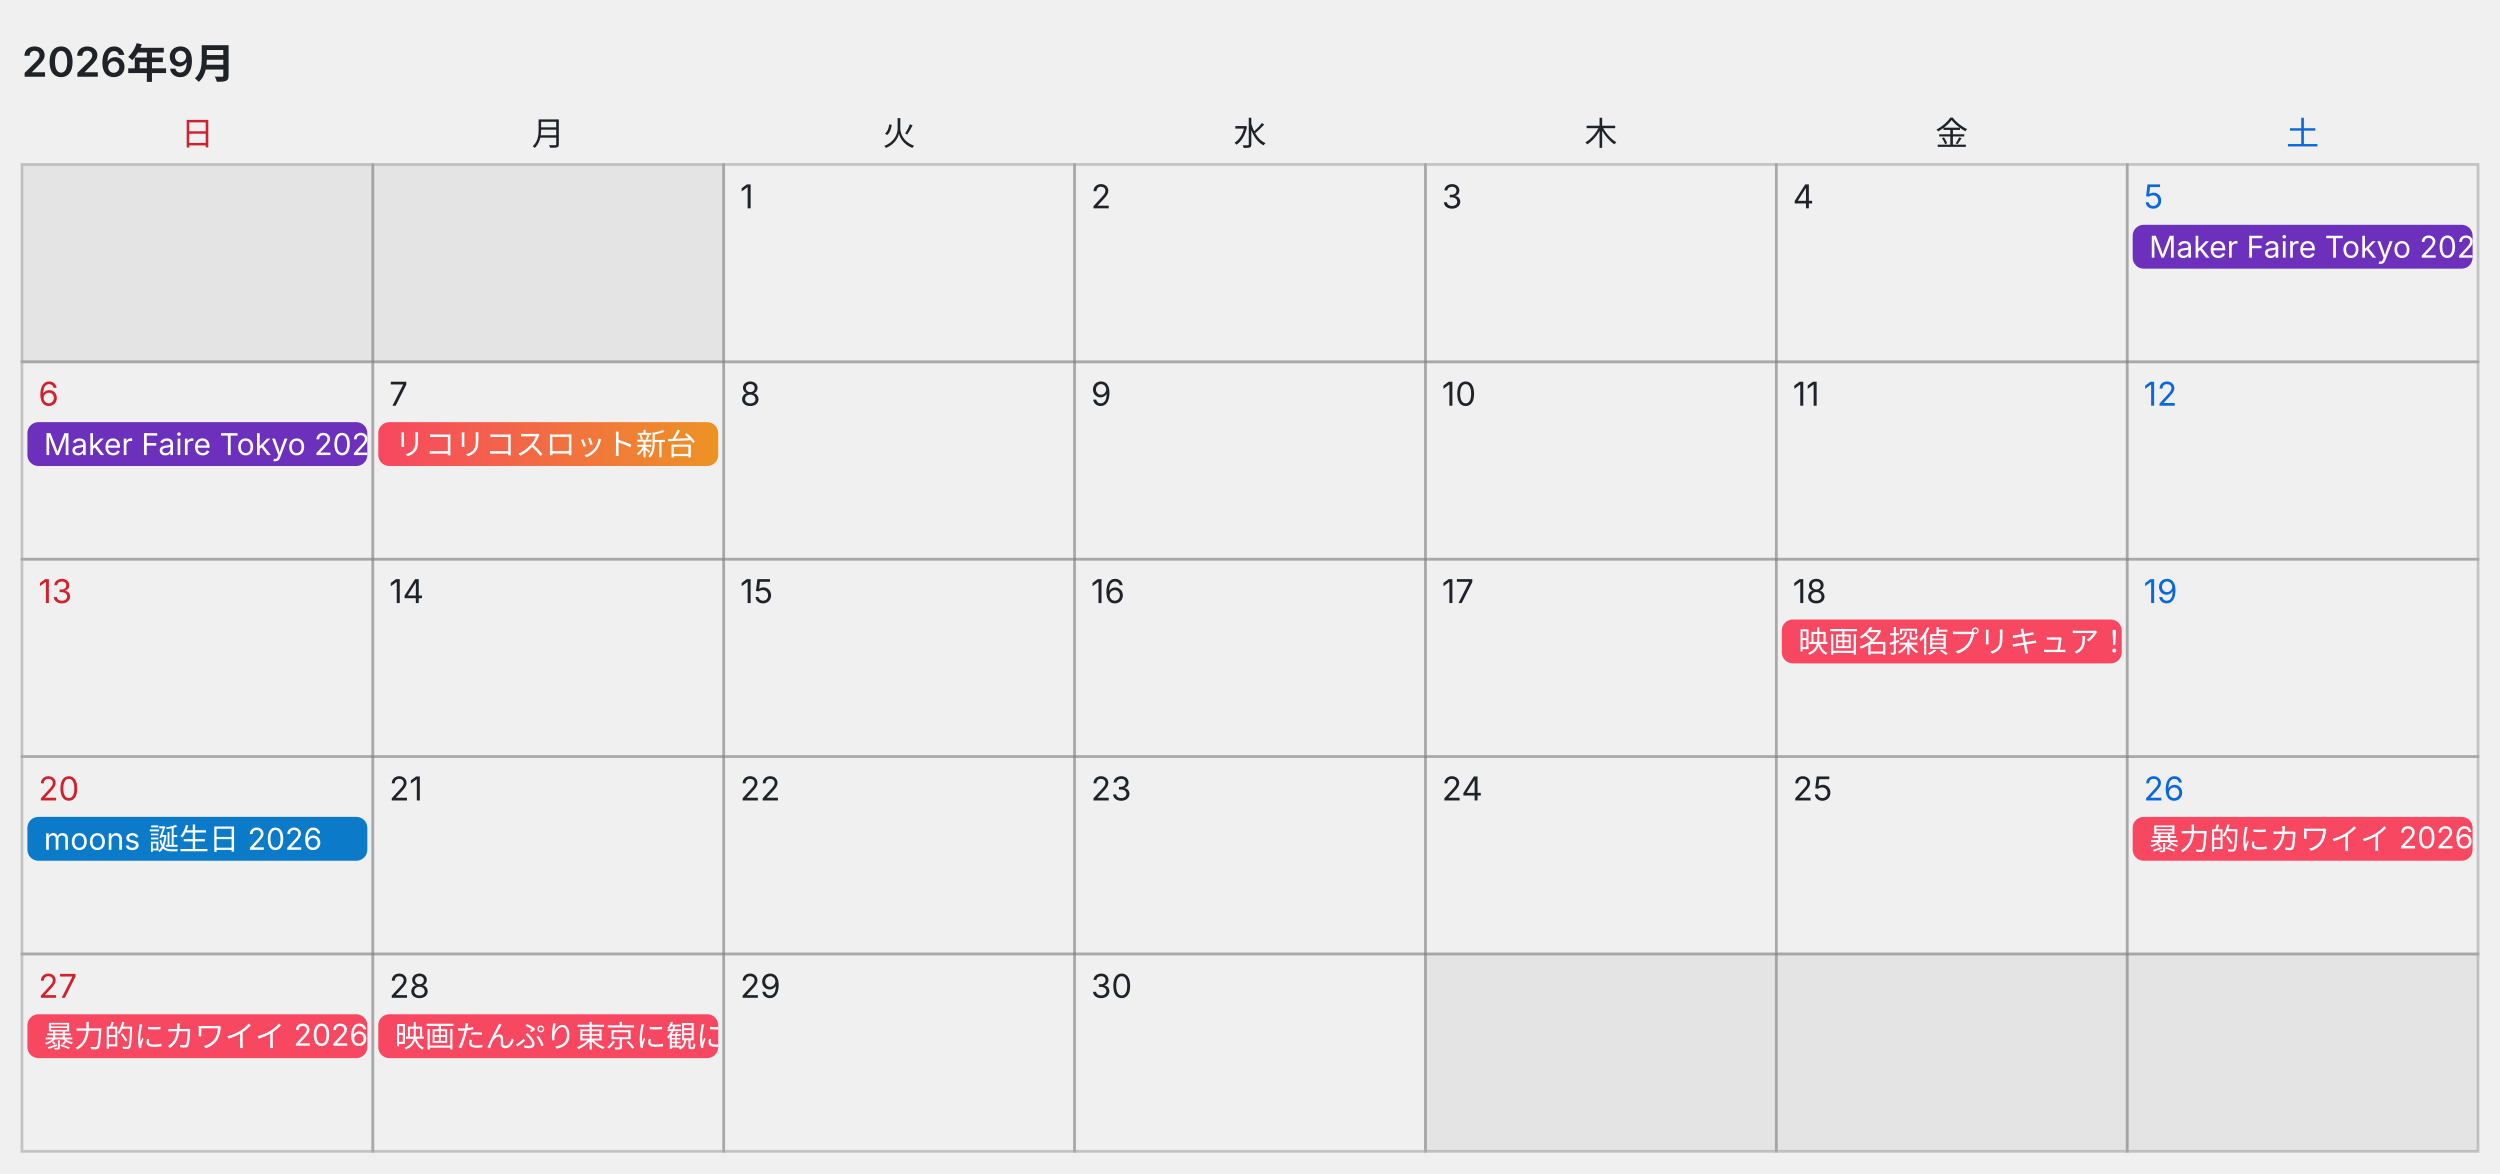
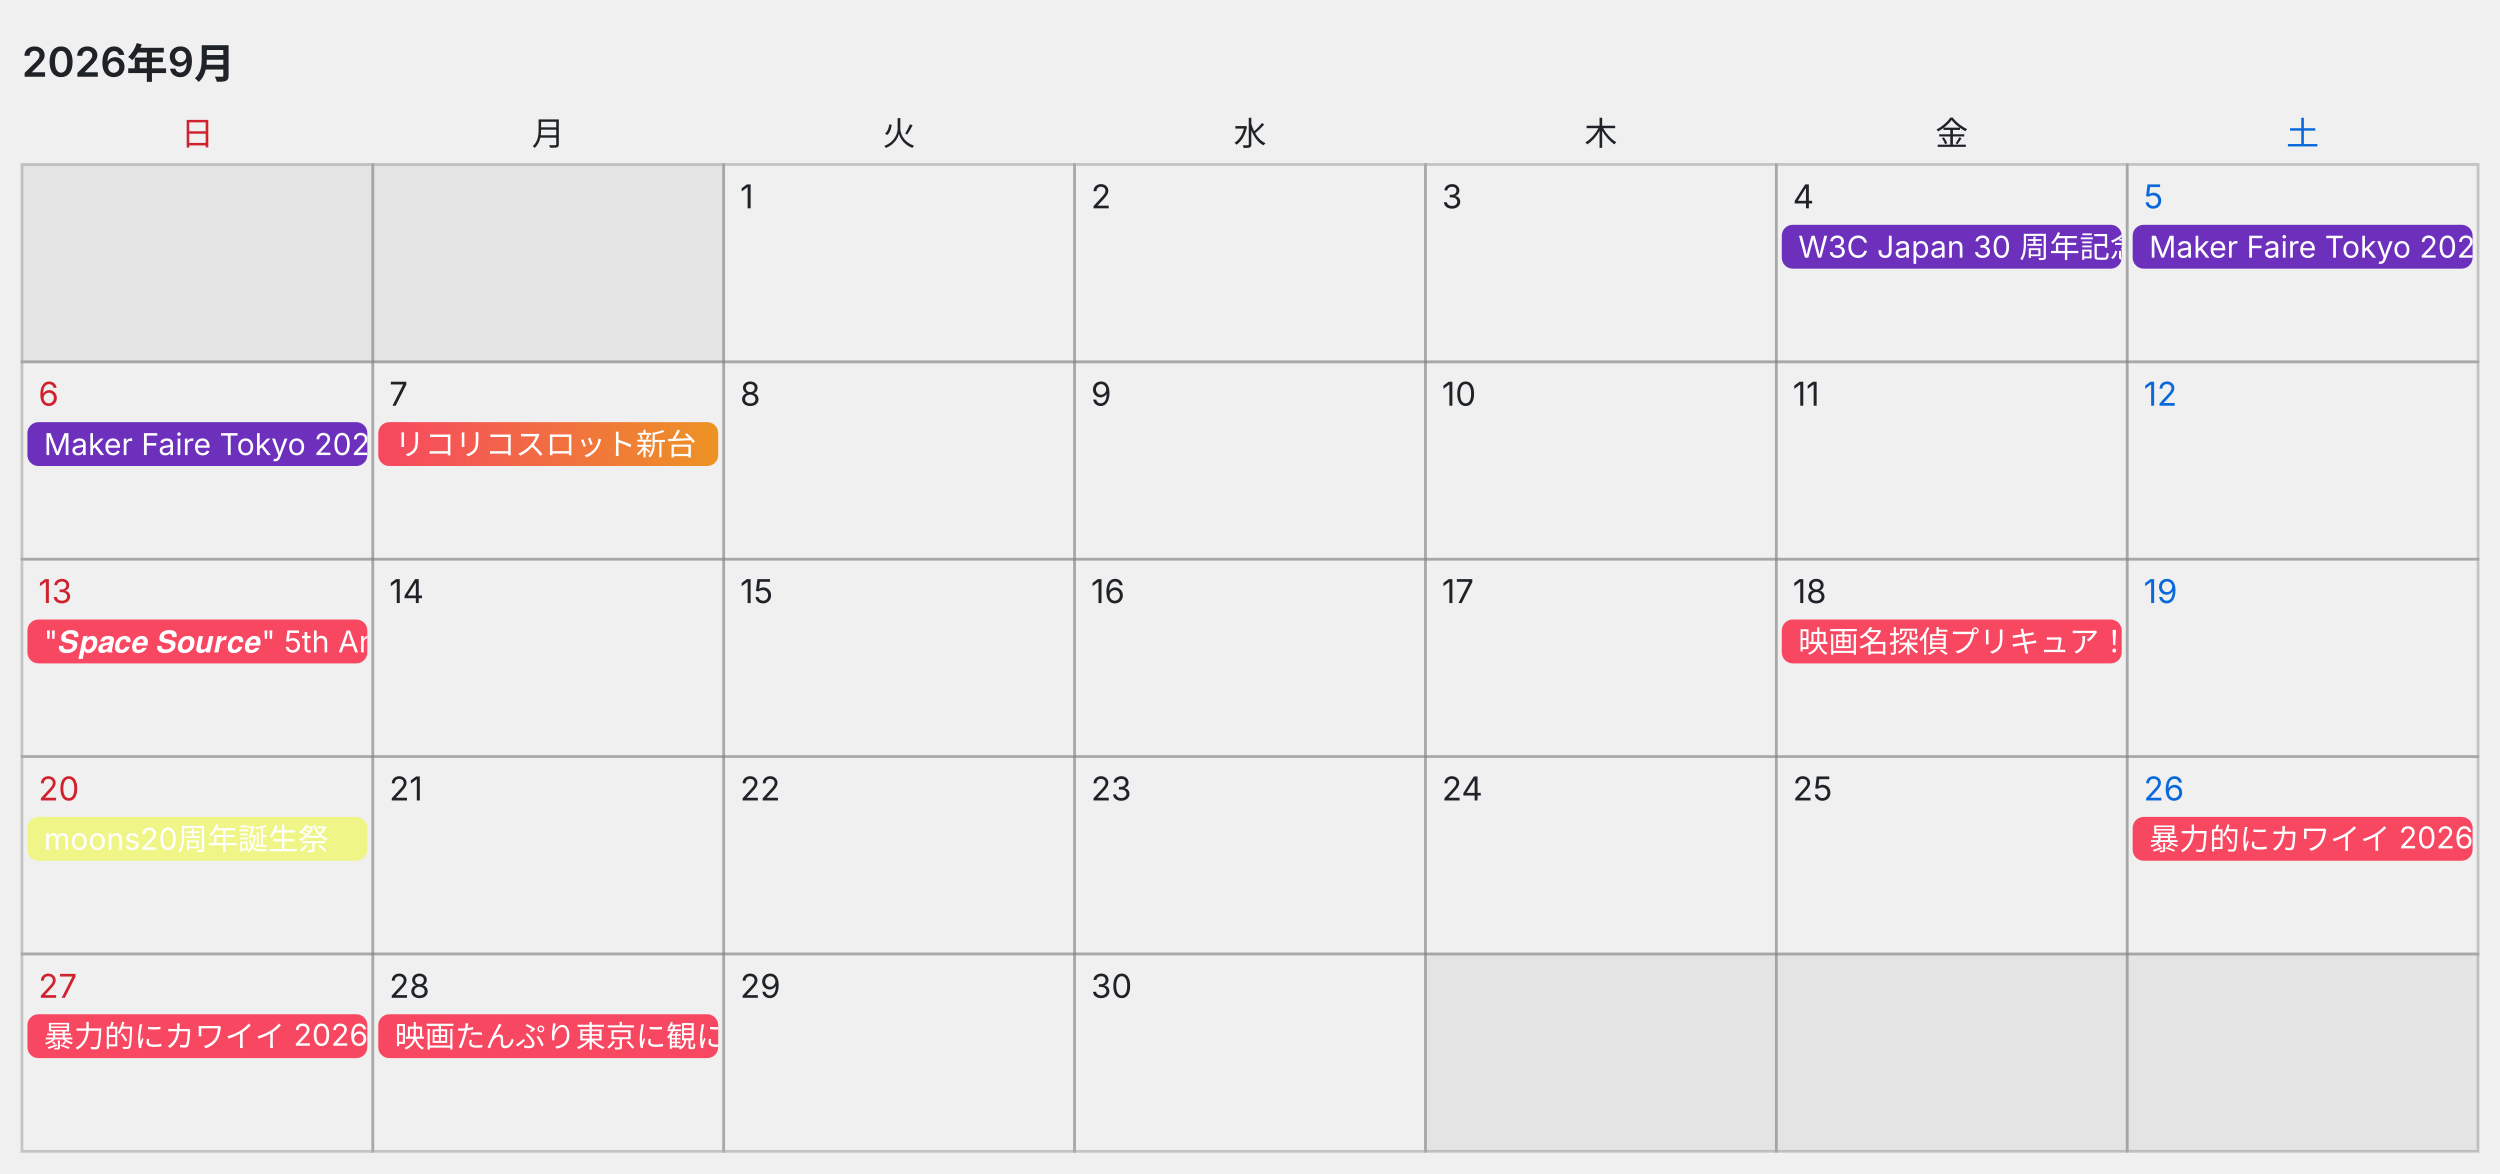
<svg xmlns="http://www.w3.org/2000/svg" width="912" height="428" viewBox="0 0 912 428" role="img" aria-label="カレンダー 2026年9月">
  <style>
  text { font-family: -apple-system, "Segoe UI", "Hiragino Sans", "Noto Sans JP", Meiryo, sans-serif; font-size: 12px; fill: #1f2328; }
  .title { font-size: 15px; font-weight: 600; }
  .cell { fill: none; stroke: #808080; stroke-opacity: 0.4; }
  .out { fill: #808080; fill-opacity: 0.1; stroke: #808080; stroke-opacity: 0.4; }
  .sat { fill: #0969da; }
  .sun { fill: #cf222e; }
  .bar-text { font-size: 11px; fill: #ffffff; }
  @media (prefers-color-scheme: dark) {
    text { fill: #e6edf3; }
    .sat { fill: #4493f8; }
    .sun { fill: #f85149; }
  }
</style>
  <text x="8" y="28" class="title">2026年9月</text>
  <text x="72" y="53" text-anchor="middle" class="sun">日</text>
  <text x="200" y="53" text-anchor="middle">月</text>
  <text x="328" y="53" text-anchor="middle">火</text>
  <text x="456" y="53" text-anchor="middle">水</text>
  <text x="584" y="53" text-anchor="middle">木</text>
  <text x="712" y="53" text-anchor="middle">金</text>
  <text x="840" y="53" text-anchor="middle" class="sat">土</text>
  <rect x="8" y="60" width="128" height="72" class="out" />
  <rect x="136" y="60" width="128" height="72" class="out" />
  <rect x="264" y="60" width="128" height="72" class="cell" />
  <text x="270" y="76">1</text>
  <rect x="392" y="60" width="128" height="72" class="cell" />
  <text x="398" y="76">2</text>
  <rect x="520" y="60" width="128" height="72" class="cell" />
  <text x="526" y="76">3</text>
  <rect x="648" y="60" width="128" height="72" class="cell" />
  <text x="654" y="76">4</text>
  <rect x="776" y="60" width="128" height="72" class="cell" />
  <text x="782" y="76" class="sat">5</text>
+   <svg x="650" y="82" width="124" height="16">
+     <rect width="124" height="16" rx="4" class="bar" fill="#6c30bc" />
+     <text x="6" y="12" class="bar-text">W3C Japan 30 周年記念イベント - Web Together</text>
+   </svg>
  <svg x="778" y="82" width="124" height="16">
    <rect width="124" height="16" rx="4" class="bar" fill="#6c30bc" />
    <text x="6" y="12" class="bar-text">Maker Faire Tokyo 2026</text>
  </svg>
  <rect x="8" y="132" width="128" height="72" class="cell" />
  <text x="14" y="148" class="sun">6</text>
  <rect x="136" y="132" width="128" height="72" class="cell" />
  <text x="142" y="148">7</text>
  <rect x="264" y="132" width="128" height="72" class="cell" />
  <text x="270" y="148">8</text>
  <rect x="392" y="132" width="128" height="72" class="cell" />
  <text x="398" y="148">9</text>
  <rect x="520" y="132" width="128" height="72" class="cell" />
  <text x="526" y="148">10</text>
  <rect x="648" y="132" width="128" height="72" class="cell" />
  <text x="654" y="148">11</text>
  <rect x="776" y="132" width="128" height="72" class="cell" />
  <text x="782" y="148" class="sat">12</text>
  <svg x="10" y="154" width="124" height="16">
    <rect width="124" height="16" rx="4" class="bar" fill="#6c30bc" />
    <text x="6" y="12" class="bar-text">Maker Faire Tokyo 2026</text>
  </svg>
  <svg x="138" y="154" width="124" height="16">
    <defs>
-       <linearGradient id="bar-gradient-2" x1="0%" y1="0%" x2="100%" y2="0%">
+       <linearGradient id="bar-gradient-3" x1="0%" y1="0%" x2="100%" y2="0%">
        <stop offset="0%" stop-color="#f74761" />
        <stop offset="100%" stop-color="#ed9324" />
      </linearGradient>
    </defs>
-     <rect width="124" height="16" rx="4" class="bar" fill="url(#bar-gradient-2)" />
+     <rect width="124" height="16" rx="4" class="bar" fill="url(#bar-gradient-3)" />
    <text x="6" y="12" class="bar-text">リコリコスロット新台</text>
  </svg>
  <rect x="8" y="204" width="128" height="72" class="cell" />
  <text x="14" y="220" class="sun">13</text>
  <rect x="136" y="204" width="128" height="72" class="cell" />
  <text x="142" y="220">14</text>
  <rect x="264" y="204" width="128" height="72" class="cell" />
  <text x="270" y="220">15</text>
  <rect x="392" y="204" width="128" height="72" class="cell" />
  <text x="398" y="220">16</text>
  <rect x="520" y="204" width="128" height="72" class="cell" />
  <text x="526" y="220">17</text>
  <rect x="648" y="204" width="128" height="72" class="cell" />
  <text x="654" y="220">18</text>
  <rect x="776" y="204" width="128" height="72" class="cell" />
  <text x="782" y="220" class="sat">19</text>
+   <svg x="10" y="226" width="124" height="16">
+     <rect width="124" height="16" rx="4" class="bar" fill="#f74761" />
+     <text x="6" y="12" class="bar-text">"𝑺𝒑𝒂𝒄𝒆 𝑺𝒐𝒖𝒓𝒄𝒆" 5th Anniversary: Encore!!</text>
+   </svg>
  <svg x="650" y="226" width="124" height="16">
    <rect width="124" height="16" rx="4" class="bar" fill="#f74761" />
    <text x="6" y="12" class="bar-text">映画名探偵プリキュア！公開日</text>
  </svg>
  <rect x="8" y="276" width="128" height="72" class="cell" />
  <text x="14" y="292" class="sun">20</text>
  <rect x="136" y="276" width="128" height="72" class="cell" />
  <text x="142" y="292">21</text>
  <rect x="264" y="276" width="128" height="72" class="cell" />
  <text x="270" y="292">22</text>
  <rect x="392" y="276" width="128" height="72" class="cell" />
  <text x="398" y="292">23</text>
  <rect x="520" y="276" width="128" height="72" class="cell" />
  <text x="526" y="292">24</text>
  <rect x="648" y="276" width="128" height="72" class="cell" />
  <text x="654" y="292">25</text>
  <rect x="776" y="276" width="128" height="72" class="cell" />
  <text x="782" y="292" class="sat">26</text>
  <svg x="10" y="298" width="124" height="16">
-     <rect width="124" height="16" rx="4" class="bar" fill="#0b7ac8" />
-     <text x="6" y="12" class="bar-text">moons 誕生日 2026</text>
+     <rect width="124" height="16" rx="4" class="bar" fill="#eff587" />
+     <text x="6" y="12" class="bar-text">moons20周年誕生祭</text>
  </svg>
  <svg x="778" y="298" width="124" height="16">
    <rect width="124" height="16" rx="4" class="bar" fill="#f74761" />
    <text x="6" y="12" class="bar-text">暴力的にカワイイ 2026</text>
  </svg>
  <rect x="8" y="348" width="128" height="72" class="cell" />
  <text x="14" y="364" class="sun">27</text>
  <rect x="136" y="348" width="128" height="72" class="cell" />
  <text x="142" y="364">28</text>
  <rect x="264" y="348" width="128" height="72" class="cell" />
  <text x="270" y="364">29</text>
  <rect x="392" y="348" width="128" height="72" class="cell" />
  <text x="398" y="364">30</text>
  <rect x="520" y="348" width="128" height="72" class="out" />
  <rect x="648" y="348" width="128" height="72" class="out" />
  <rect x="776" y="348" width="128" height="72" class="out" />
  <svg x="10" y="370" width="124" height="16">
    <rect width="124" height="16" rx="4" class="bar" fill="#f74761" />
    <text x="6" y="12" class="bar-text">暴力的にカワイイ 2026</text>
  </svg>
  <svg x="138" y="370" width="124" height="16">
    <rect width="124" height="16" rx="4" class="bar" fill="#f74761" />
    <text x="6" y="12" class="bar-text">映画たんぷり東京に観にいく</text>
  </svg>
</svg>
